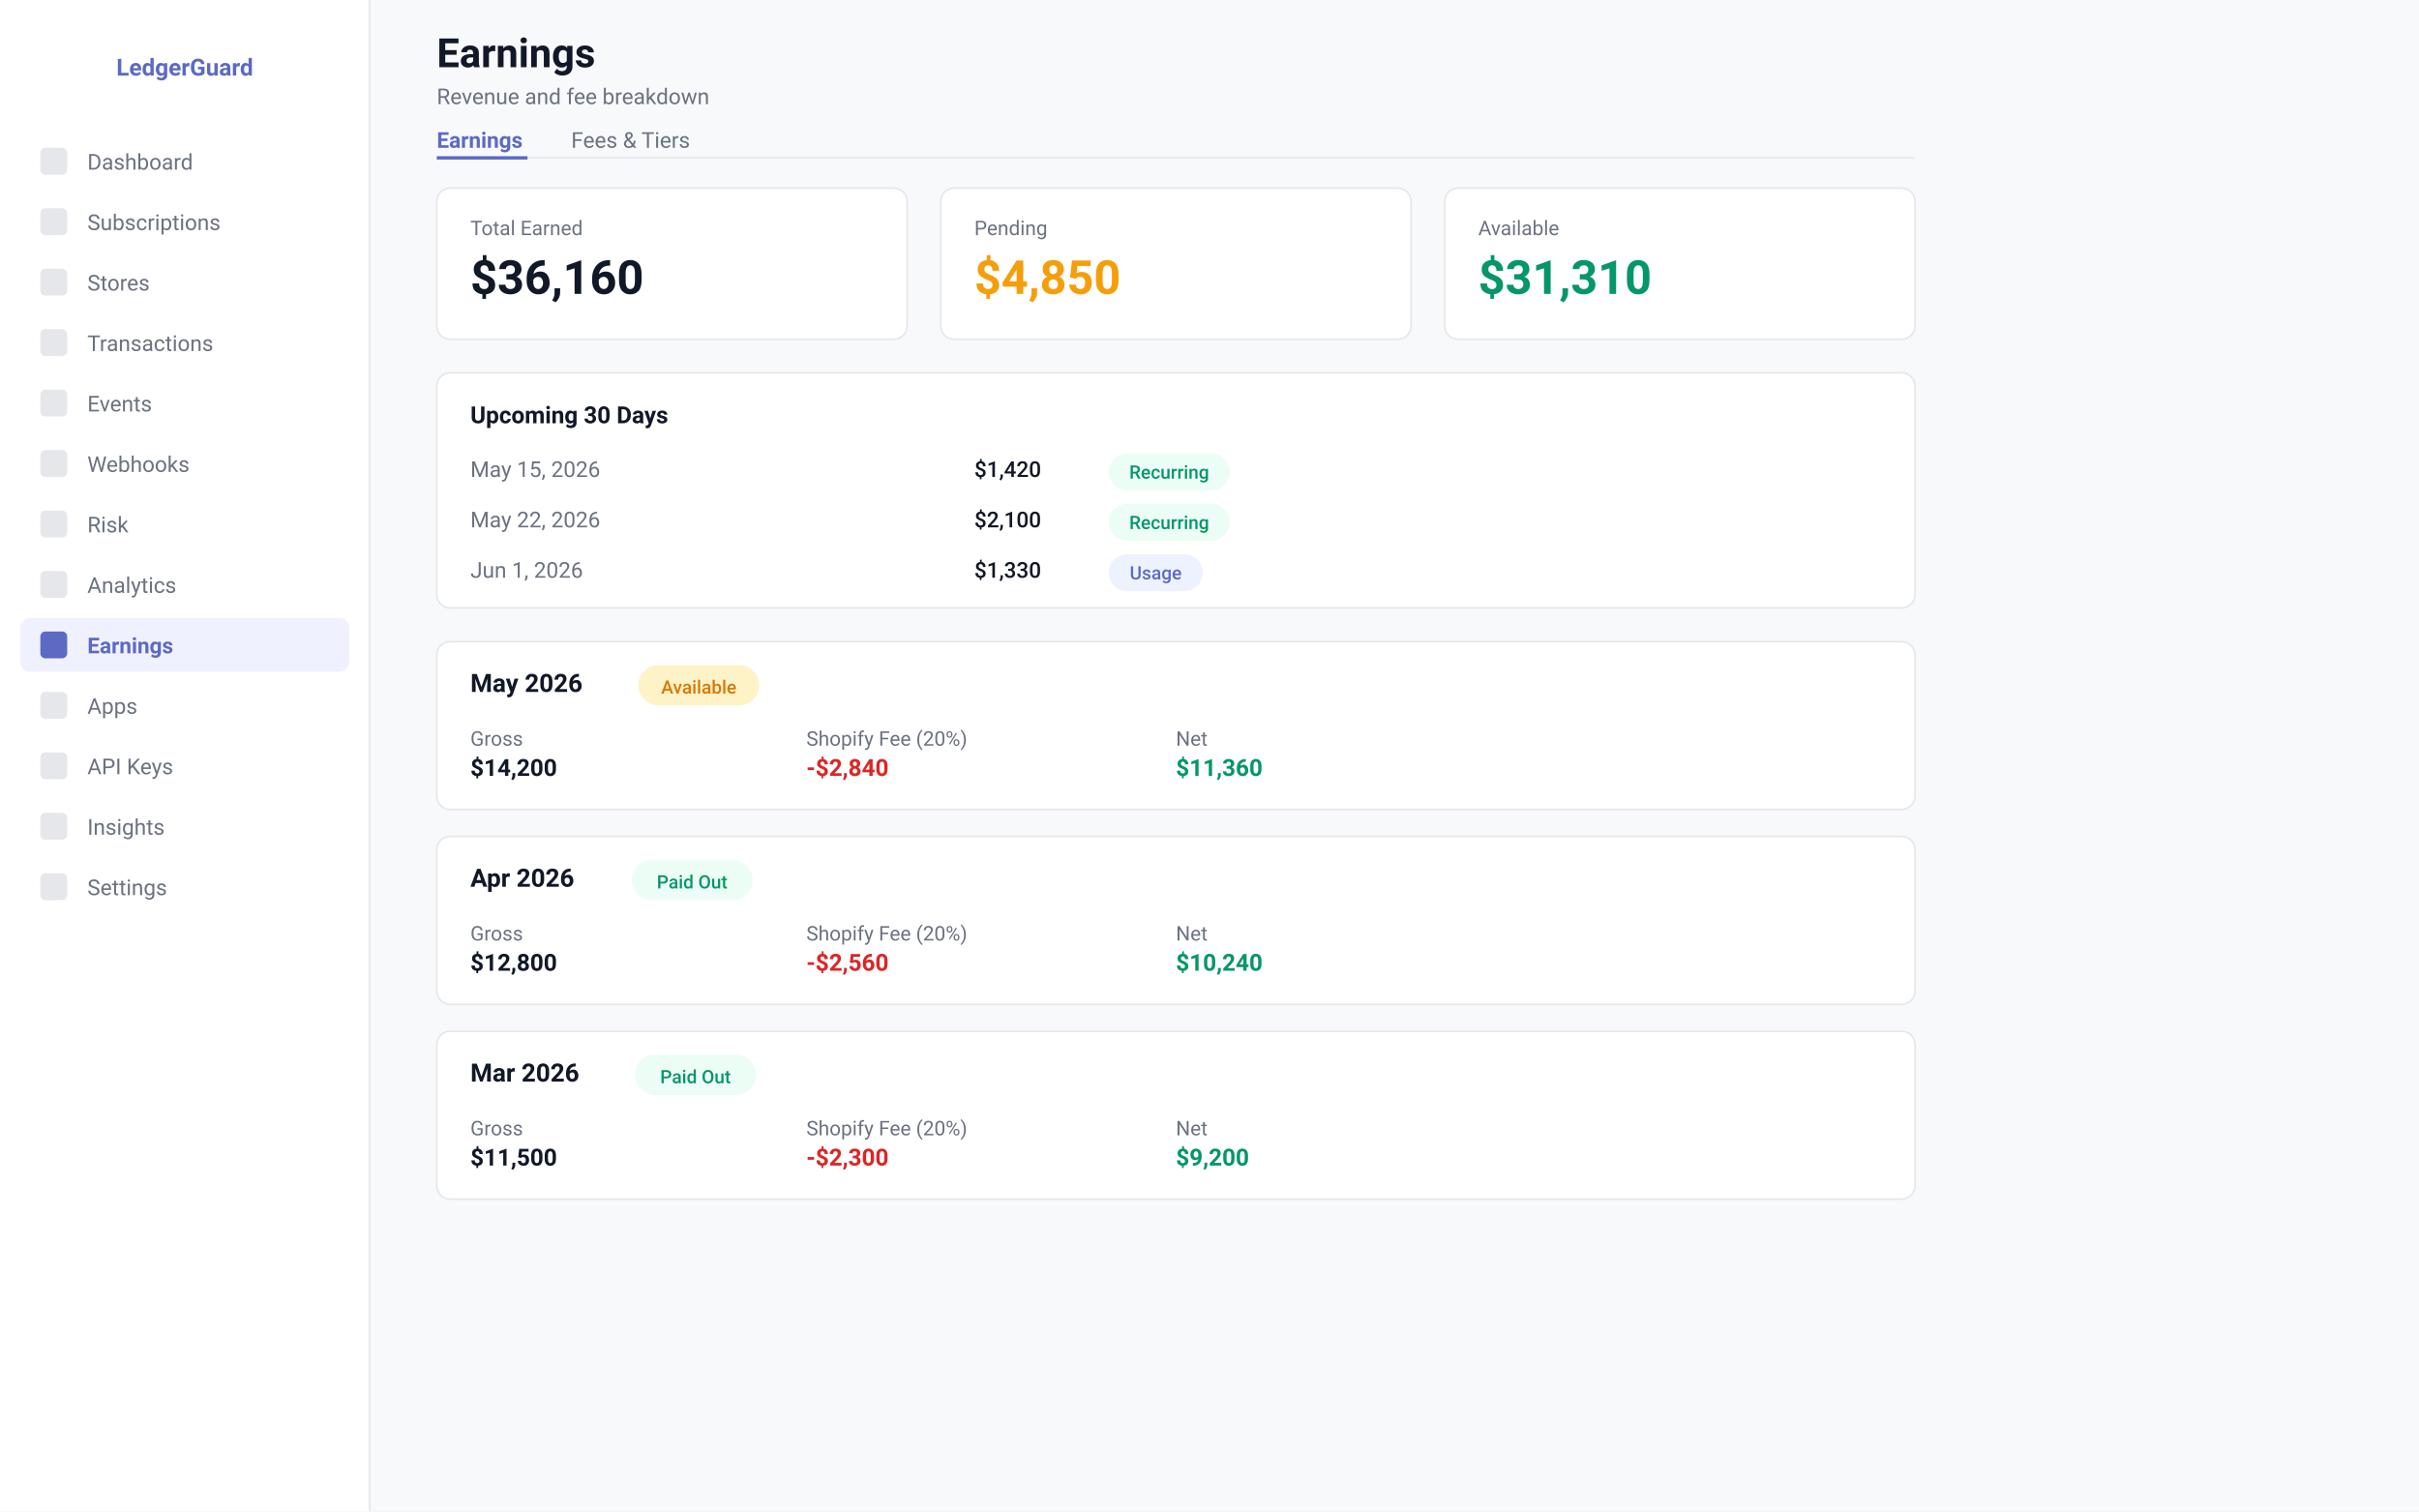
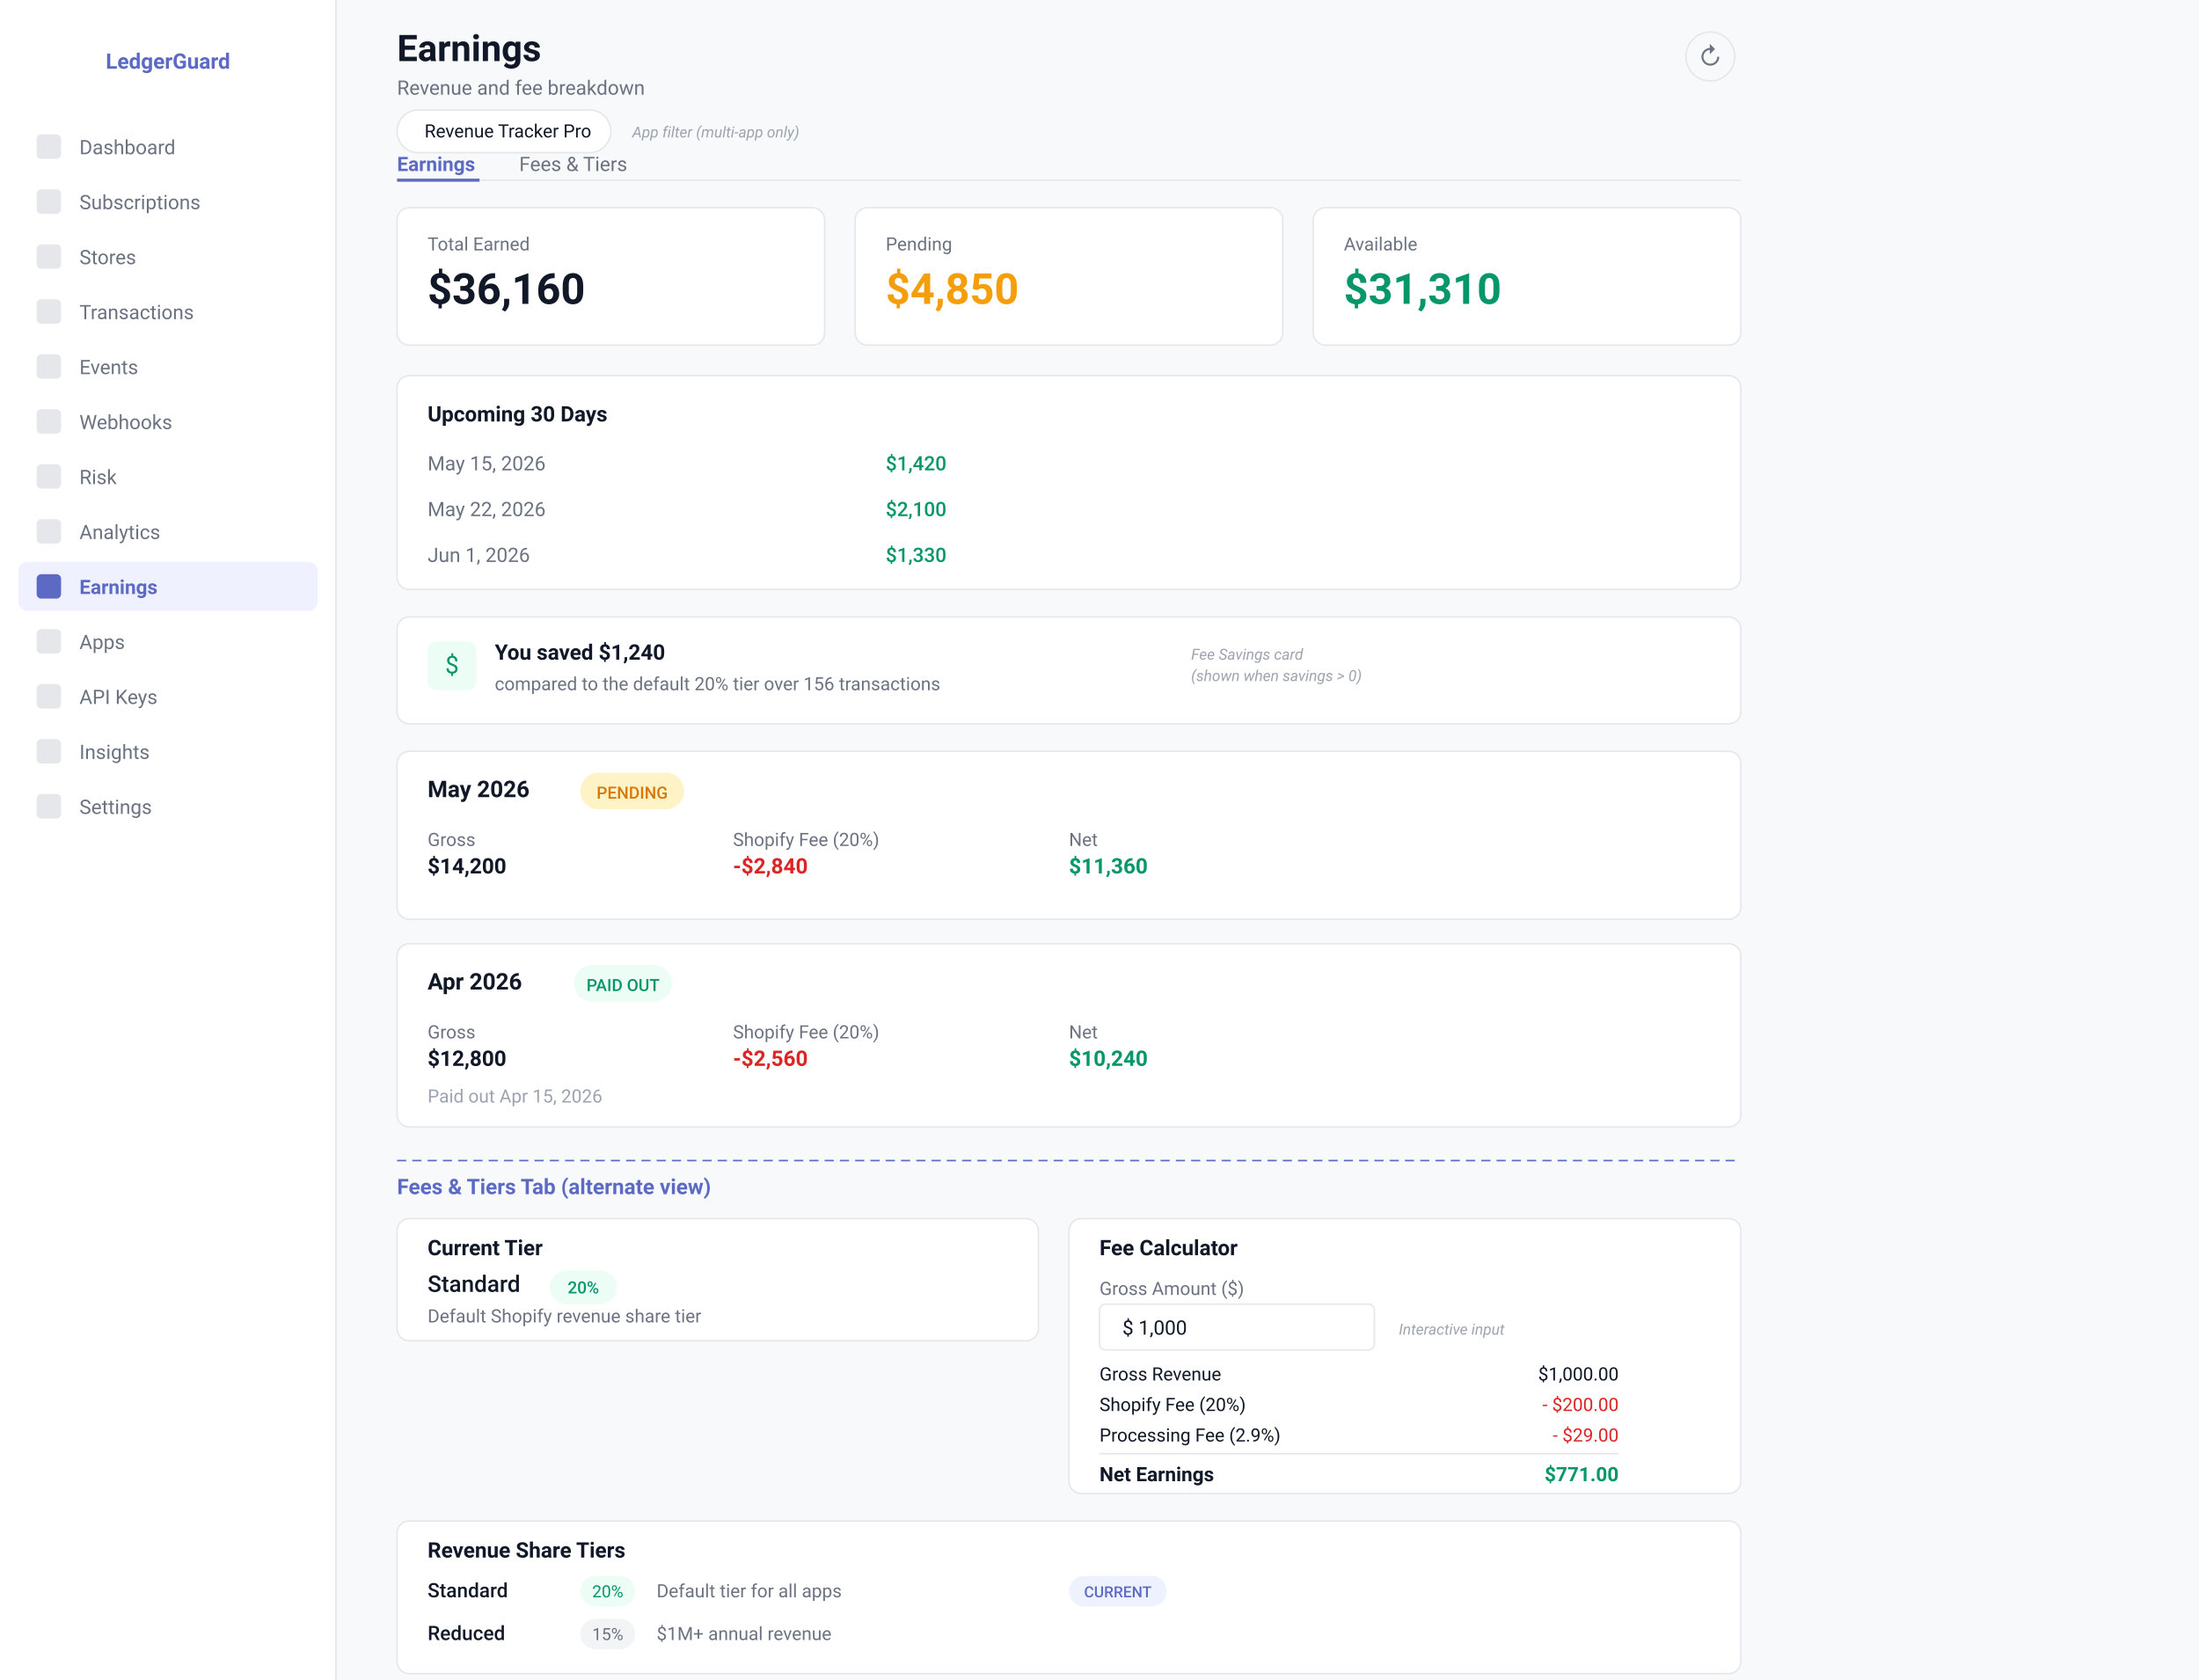
- <svg xmlns="http://www.w3.org/2000/svg" viewBox="0 0 1440 900" width="1440" height="900">
+ <svg xmlns="http://www.w3.org/2000/svg" viewBox="0 0 1440 1100" width="1440" height="1100">
  <defs>
    <style>
      text { font-family: -apple-system, BlinkMacSystemFont, 'Segoe UI', Roboto, sans-serif; }
    </style>
  </defs>
-   <rect width="1440" height="900" fill="#F8F9FA" />
-   <rect x="0" y="0" width="220" height="900" fill="#FFFFFF" />
-   <line x1="220" y1="0" x2="220" y2="900" stroke="#E5E7EB" stroke-width="1" />
+   <rect width="1440" height="1100" fill="#F8F9FA" />
+   <rect x="0" y="0" width="220" height="1100" fill="#FFFFFF" />
+   <line x1="220" y1="0" x2="220" y2="1100" stroke="#E5E7EB" stroke-width="1" />
  <rect x="20" y="20" width="180" height="40" rx="4" fill="none" />
  <text x="110" y="45" text-anchor="middle" font-size="14" font-weight="bold" fill="#5C6AC4">LedgerGuard</text>
  <rect x="12" y="80" width="196" height="32" rx="6" fill="none" />
  <rect x="24" y="88" width="16" height="16" rx="3" fill="#E5E7EB" />
  <text x="52" y="101" font-size="13" fill="#6B7280">Dashboard</text>
  <rect x="12" y="116" width="196" height="32" rx="6" fill="none" />
  <rect x="24" y="124" width="16" height="16" rx="3" fill="#E5E7EB" />
  <text x="52" y="137" font-size="13" fill="#6B7280">Subscriptions</text>
  <rect x="12" y="152" width="196" height="32" rx="6" fill="none" />
  <rect x="24" y="160" width="16" height="16" rx="3" fill="#E5E7EB" />
  <text x="52" y="173" font-size="13" fill="#6B7280">Stores</text>
  <rect x="12" y="188" width="196" height="32" rx="6" fill="none" />
  <rect x="24" y="196" width="16" height="16" rx="3" fill="#E5E7EB" />
  <text x="52" y="209" font-size="13" fill="#6B7280">Transactions</text>
  <rect x="12" y="224" width="196" height="32" rx="6" fill="none" />
  <rect x="24" y="232" width="16" height="16" rx="3" fill="#E5E7EB" />
  <text x="52" y="245" font-size="13" fill="#6B7280">Events</text>
  <rect x="12" y="260" width="196" height="32" rx="6" fill="none" />
  <rect x="24" y="268" width="16" height="16" rx="3" fill="#E5E7EB" />
  <text x="52" y="281" font-size="13" fill="#6B7280">Webhooks</text>
  <rect x="12" y="296" width="196" height="32" rx="6" fill="none" />
  <rect x="24" y="304" width="16" height="16" rx="3" fill="#E5E7EB" />
  <text x="52" y="317" font-size="13" fill="#6B7280">Risk</text>
  <rect x="12" y="332" width="196" height="32" rx="6" fill="none" />
  <rect x="24" y="340" width="16" height="16" rx="3" fill="#E5E7EB" />
  <text x="52" y="353" font-size="13" fill="#6B7280">Analytics</text>
  <rect x="12" y="368" width="196" height="32" rx="6" fill="#F0F1FF" />
  <rect x="24" y="376" width="16" height="16" rx="3" fill="#5C6AC4" />
  <text x="52" y="389" font-size="13" font-weight="600" fill="#5C6AC4">Earnings</text>
  <rect x="12" y="404" width="196" height="32" rx="6" fill="none" />
  <rect x="24" y="412" width="16" height="16" rx="3" fill="#E5E7EB" />
  <text x="52" y="425" font-size="13" fill="#6B7280">Apps</text>
  <rect x="12" y="440" width="196" height="32" rx="6" fill="none" />
  <rect x="24" y="448" width="16" height="16" rx="3" fill="#E5E7EB" />
  <text x="52" y="461" font-size="13" fill="#6B7280">API Keys</text>
  <rect x="12" y="476" width="196" height="32" rx="6" fill="none" />
  <rect x="24" y="484" width="16" height="16" rx="3" fill="#E5E7EB" />
  <text x="52" y="497" font-size="13" fill="#6B7280">Insights</text>
  <rect x="12" y="512" width="196" height="32" rx="6" fill="none" />
  <rect x="24" y="520" width="16" height="16" rx="3" fill="#E5E7EB" />
  <text x="52" y="533" font-size="13" fill="#6B7280">Settings</text>
  <text x="260" y="40" font-size="24" font-weight="bold" fill="#111827">Earnings</text>
  <text x="260" y="62" font-size="13" fill="#6B7280">Revenue and fee breakdown</text>
-   <line x1="260" y1="94" x2="1140" y2="94" stroke="#E5E7EB" stroke-width="1" />
-   <text x="260" y="88" font-size="13" font-weight="600" fill="#5C6AC4">Earnings</text>
-   <line x1="260" y1="94" x2="314" y2="94" stroke="#5C6AC4" stroke-width="2" />
-   <text x="340" y="88" font-size="13" fill="#6B7280">Fees &amp; Tiers</text>
-   <rect x="260" y="112" width="280" height="90" rx="8" fill="#FFFFFF" stroke="#E5E7EB" stroke-width="1" />
-   <text x="280" y="140" font-size="12" fill="#6B7280">Total Earned</text>
-   <text x="280" y="175" font-size="28" font-weight="bold" fill="#111827">$36,160</text>
-   <rect x="560" y="112" width="280" height="90" rx="8" fill="#FFFFFF" stroke="#E5E7EB" stroke-width="1" />
-   <text x="580" y="140" font-size="12" fill="#6B7280">Pending</text>
-   <text x="580" y="175" font-size="28" font-weight="bold" fill="#F59E0B">$4,850</text>
-   <rect x="860" y="112" width="280" height="90" rx="8" fill="#FFFFFF" stroke="#E5E7EB" stroke-width="1" />
-   <text x="880" y="140" font-size="12" fill="#6B7280">Available</text>
-   <text x="880" y="175" font-size="28" font-weight="bold" fill="#059669">$31,310</text>
-   <rect x="260" y="222" width="880" height="140" rx="8" fill="#FFFFFF" stroke="#E5E7EB" stroke-width="1" />
-   <text x="280" y="252" font-size="14" font-weight="600" fill="#111827">Upcoming 30 Days</text>
-   <text x="280" y="284" font-size="13" fill="#6B7280">May 15, 2026</text>
-   <text x="580" y="284" font-size="13" font-weight="500" fill="#111827">$1,420</text>
-   <rect x="660" y="270" width="72" height="22" rx="11" fill="#ECFDF5" />
-   <text x="696" y="285" text-anchor="middle" font-size="11" font-weight="500" fill="#059669">Recurring</text>
-   <text x="280" y="314" font-size="13" fill="#6B7280">May 22, 2026</text>
-   <text x="580" y="314" font-size="13" font-weight="500" fill="#111827">$2,100</text>
-   <rect x="660" y="300" width="72" height="22" rx="11" fill="#ECFDF5" />
-   <text x="696" y="315" text-anchor="middle" font-size="11" font-weight="500" fill="#059669">Recurring</text>
-   <text x="280" y="344" font-size="13" fill="#6B7280">Jun 1, 2026</text>
-   <text x="580" y="344" font-size="13" font-weight="500" fill="#111827">$1,330</text>
-   <rect x="660" y="330" width="56" height="22" rx="11" fill="#EEF2FF" />
-   <text x="688" y="345" text-anchor="middle" font-size="11" font-weight="500" fill="#5C6AC4">Usage</text>
-   <rect x="260" y="382" width="880" height="100" rx="8" fill="#FFFFFF" stroke="#E5E7EB" stroke-width="1" />
-   <text x="280" y="412" font-size="15" font-weight="600" fill="#111827">May 2026</text>
-   <rect x="380" y="396" width="72" height="24" rx="12" fill="#FEF3C7" />
-   <text x="416" y="413" text-anchor="middle" font-size="11" font-weight="500" fill="#D97706">Available</text>
-   <text x="280" y="444" font-size="12" fill="#6B7280">Gross</text>
-   <text x="280" y="462" font-size="14" font-weight="600" fill="#111827">$14,200</text>
-   <text x="480" y="444" font-size="12" fill="#6B7280">Shopify Fee (20%)</text>
-   <text x="480" y="462" font-size="14" font-weight="600" fill="#DC2626">-$2,840</text>
-   <text x="700" y="444" font-size="12" fill="#6B7280">Net</text>
-   <text x="700" y="462" font-size="14" font-weight="600" fill="#059669">$11,360</text>
-   <rect x="260" y="498" width="880" height="100" rx="8" fill="#FFFFFF" stroke="#E5E7EB" stroke-width="1" />
-   <text x="280" y="528" font-size="15" font-weight="600" fill="#111827">Apr 2026</text>
-   <rect x="376" y="512" width="72" height="24" rx="12" fill="#ECFDF5" />
-   <text x="412" y="529" text-anchor="middle" font-size="11" font-weight="500" fill="#059669">Paid Out</text>
-   <text x="280" y="560" font-size="12" fill="#6B7280">Gross</text>
-   <text x="280" y="578" font-size="14" font-weight="600" fill="#111827">$12,800</text>
-   <text x="480" y="560" font-size="12" fill="#6B7280">Shopify Fee (20%)</text>
-   <text x="480" y="578" font-size="14" font-weight="600" fill="#DC2626">-$2,560</text>
-   <text x="700" y="560" font-size="12" fill="#6B7280">Net</text>
-   <text x="700" y="578" font-size="14" font-weight="600" fill="#059669">$10,240</text>
-   <rect x="260" y="614" width="880" height="100" rx="8" fill="#FFFFFF" stroke="#E5E7EB" stroke-width="1" />
-   <text x="280" y="644" font-size="15" font-weight="600" fill="#111827">Mar 2026</text>
-   <rect x="378" y="628" width="72" height="24" rx="12" fill="#ECFDF5" />
-   <text x="414" y="645" text-anchor="middle" font-size="11" font-weight="500" fill="#059669">Paid Out</text>
-   <text x="280" y="676" font-size="12" fill="#6B7280">Gross</text>
-   <text x="280" y="694" font-size="14" font-weight="600" fill="#111827">$11,500</text>
-   <text x="480" y="676" font-size="12" fill="#6B7280">Shopify Fee (20%)</text>
-   <text x="480" y="694" font-size="14" font-weight="600" fill="#DC2626">-$2,300</text>
-   <text x="700" y="676" font-size="12" fill="#6B7280">Net</text>
-   <text x="700" y="694" font-size="14" font-weight="600" fill="#059669">$9,200</text>
+   <circle cx="1120" cy="37" r="16" fill="none" stroke="#E5E7EB" stroke-width="1" />
+   <text x="1120" y="43" text-anchor="middle" font-size="16" fill="#6B7280">↻</text>
+   <rect x="260" y="72" width="140" height="28" rx="14" fill="#FFFFFF" stroke="#E5E7EB" stroke-width="1" />
+   <text x="278" y="90" font-size="12" fill="#111827">Revenue Tracker Pro</text>
+   <text x="414" y="90" font-size="10" fill="#9CA3AF" font-style="italic">App filter (multi-app only)</text>
+   <line x1="260" y1="118" x2="1140" y2="118" stroke="#E5E7EB" stroke-width="1" />
+   <text x="260" y="112" font-size="13" font-weight="600" fill="#5C6AC4">Earnings</text>
+   <line x1="260" y1="118" x2="314" y2="118" stroke="#5C6AC4" stroke-width="2" />
+   <text x="340" y="112" font-size="13" fill="#6B7280">Fees &amp; Tiers</text>
+   <rect x="260" y="136" width="280" height="90" rx="8" fill="#FFFFFF" stroke="#E5E7EB" stroke-width="1" />
+   <text x="280" y="164" font-size="12" fill="#6B7280">Total Earned</text>
+   <text x="280" y="199" font-size="28" font-weight="bold" fill="#111827">$36,160</text>
+   <rect x="560" y="136" width="280" height="90" rx="8" fill="#FFFFFF" stroke="#E5E7EB" stroke-width="1" />
+   <text x="580" y="164" font-size="12" fill="#6B7280">Pending</text>
+   <text x="580" y="199" font-size="28" font-weight="bold" fill="#F59E0B">$4,850</text>
+   <rect x="860" y="136" width="280" height="90" rx="8" fill="#FFFFFF" stroke="#E5E7EB" stroke-width="1" />
+   <text x="880" y="164" font-size="12" fill="#6B7280">Available</text>
+   <text x="880" y="199" font-size="28" font-weight="bold" fill="#059669">$31,310</text>
+   <rect x="260" y="246" width="880" height="140" rx="8" fill="#FFFFFF" stroke="#E5E7EB" stroke-width="1" />
+   <text x="280" y="276" font-size="14" font-weight="600" fill="#111827">Upcoming 30 Days</text>
+   <text x="280" y="308" font-size="13" fill="#6B7280">May 15, 2026</text>
+   <text x="580" y="308" font-size="13" font-weight="500" fill="#059669">$1,420</text>
+   <text x="280" y="338" font-size="13" fill="#6B7280">May 22, 2026</text>
+   <text x="580" y="338" font-size="13" font-weight="500" fill="#059669">$2,100</text>
+   <text x="280" y="368" font-size="13" fill="#6B7280">Jun 1, 2026</text>
+   <text x="580" y="368" font-size="13" font-weight="500" fill="#059669">$1,330</text>
+   <rect x="260" y="404" width="880" height="70" rx="8" fill="#FFFFFF" stroke="#E5E7EB" stroke-width="1" />
+   <rect x="280" y="420" width="32" height="32" rx="6" fill="#ECFDF5" />
+   <text x="296" y="441" text-anchor="middle" font-size="16" fill="#059669">$</text>
+   <text x="324" y="432" font-size="14" font-weight="600" fill="#111827">You saved $1,240</text>
+   <text x="324" y="452" font-size="12" fill="#6B7280">compared to the default 20% tier over 156 transactions</text>
+   <text x="780" y="432" font-size="10" fill="#9CA3AF" font-style="italic">Fee Savings card</text>
+   <text x="780" y="446" font-size="10" fill="#9CA3AF" font-style="italic">(shown when savings &gt; 0)</text>
+   <rect x="260" y="492" width="880" height="110" rx="8" fill="#FFFFFF" stroke="#E5E7EB" stroke-width="1" />
+   <text x="280" y="522" font-size="15" font-weight="600" fill="#111827">May 2026</text>
+   <rect x="380" y="506" width="68" height="24" rx="12" fill="#FEF3C7" />
+   <text x="414" y="523" text-anchor="middle" font-size="11" font-weight="500" fill="#D97706">PENDING</text>
+   <text x="280" y="554" font-size="12" fill="#6B7280">Gross</text>
+   <text x="280" y="572" font-size="14" font-weight="600" fill="#111827">$14,200</text>
+   <text x="480" y="554" font-size="12" fill="#6B7280">Shopify Fee (20%)</text>
+   <text x="480" y="572" font-size="14" font-weight="600" fill="#DC2626">-$2,840</text>
+   <text x="700" y="554" font-size="12" fill="#6B7280">Net</text>
+   <text x="700" y="572" font-size="14" font-weight="600" fill="#059669">$11,360</text>
+   <rect x="260" y="618" width="880" height="120" rx="8" fill="#FFFFFF" stroke="#E5E7EB" stroke-width="1" />
+   <text x="280" y="648" font-size="15" font-weight="600" fill="#111827">Apr 2026</text>
+   <rect x="376" y="632" width="64" height="24" rx="12" fill="#ECFDF5" />
+   <text x="408" y="649" text-anchor="middle" font-size="11" font-weight="500" fill="#059669">PAID OUT</text>
+   <text x="280" y="680" font-size="12" fill="#6B7280">Gross</text>
+   <text x="280" y="698" font-size="14" font-weight="600" fill="#111827">$12,800</text>
+   <text x="480" y="680" font-size="12" fill="#6B7280">Shopify Fee (20%)</text>
+   <text x="480" y="698" font-size="14" font-weight="600" fill="#DC2626">-$2,560</text>
+   <text x="700" y="680" font-size="12" fill="#6B7280">Net</text>
+   <text x="700" y="698" font-size="14" font-weight="600" fill="#059669">$10,240</text>
+   <text x="280" y="722" font-size="12" fill="#9CA3AF">Paid out Apr 15, 2026</text>
+   <line x1="260" y1="760" x2="1140" y2="760" stroke="#5C6AC4" stroke-width="1" stroke-dasharray="6,4" />
+   <text x="260" y="782" font-size="14" font-weight="600" fill="#5C6AC4">Fees &amp; Tiers Tab (alternate view)</text>
+   <rect x="260" y="798" width="420" height="80" rx="8" fill="#FFFFFF" stroke="#E5E7EB" stroke-width="1" />
+   <text x="280" y="822" font-size="14" font-weight="600" fill="#111827">Current Tier</text>
+   <text x="280" y="846" font-size="15" font-weight="500" fill="#111827">Standard</text>
+   <rect x="360" y="832" width="44" height="22" rx="11" fill="#ECFDF5" />
+   <text x="382" y="847" text-anchor="middle" font-size="11" font-weight="500" fill="#059669">20%</text>
+   <text x="280" y="866" font-size="12" fill="#6B7280">Default Shopify revenue share tier</text>
+   <rect x="700" y="798" width="440" height="180" rx="8" fill="#FFFFFF" stroke="#E5E7EB" stroke-width="1" />
+   <text x="720" y="822" font-size="14" font-weight="600" fill="#111827">Fee Calculator</text>
+   <text x="720" y="848" font-size="12" fill="#6B7280">Gross Amount ($)</text>
+   <rect x="720" y="854" width="180" height="30" rx="4" fill="#FFFFFF" stroke="#E5E7EB" stroke-width="1" />
+   <text x="735" y="874" font-size="13" fill="#111827">$ 1,000</text>
+   <text x="916" y="874" font-size="10" fill="#9CA3AF" font-style="italic">Interactive input</text>
+   <text x="720" y="904" font-size="12" fill="#111827">Gross Revenue</text>
+   <text x="1060" y="904" font-size="12" fill="#111827" text-anchor="end">$1,000.00</text>
+   <text x="720" y="924" font-size="12" fill="#111827">Shopify Fee (20%)</text>
+   <text x="1060" y="924" font-size="12" fill="#DC2626" text-anchor="end">- $200.00</text>
+   <text x="720" y="944" font-size="12" fill="#111827">Processing Fee (2.9%)</text>
+   <text x="1060" y="944" font-size="12" fill="#DC2626" text-anchor="end">- $29.00</text>
+   <line x1="720" y1="952" x2="1060" y2="952" stroke="#E5E7EB" stroke-width="1" />
+   <text x="720" y="970" font-size="13" font-weight="600" fill="#111827">Net Earnings</text>
+   <text x="1060" y="970" font-size="13" font-weight="600" fill="#059669" text-anchor="end">$771.00</text>
+   <rect x="260" y="996" width="880" height="100" rx="8" fill="#FFFFFF" stroke="#E5E7EB" stroke-width="1" />
+   <text x="280" y="1020" font-size="14" font-weight="600" fill="#111827">Revenue Share Tiers</text>
+   <text x="280" y="1046" font-size="13" font-weight="500" fill="#111827">Standard</text>
+   <rect x="380" y="1032" width="36" height="20" rx="10" fill="#ECFDF5" />
+   <text x="398" y="1046" text-anchor="middle" font-size="11" fill="#059669">20%</text>
+   <text x="430" y="1046" font-size="12" fill="#6B7280">Default tier for all apps</text>
+   <rect x="700" y="1032" width="64" height="20" rx="10" fill="#EEF2FF" />
+   <text x="732" y="1046" text-anchor="middle" font-size="10" font-weight="500" fill="#5C6AC4">CURRENT</text>
+   <text x="280" y="1074" font-size="13" font-weight="500" fill="#111827">Reduced</text>
+   <rect x="380" y="1060" width="36" height="20" rx="10" fill="#F3F4F6" />
+   <text x="398" y="1074" text-anchor="middle" font-size="11" fill="#6B7280">15%</text>
+   <text x="430" y="1074" font-size="12" fill="#6B7280">$1M+ annual revenue</text>
</svg>
